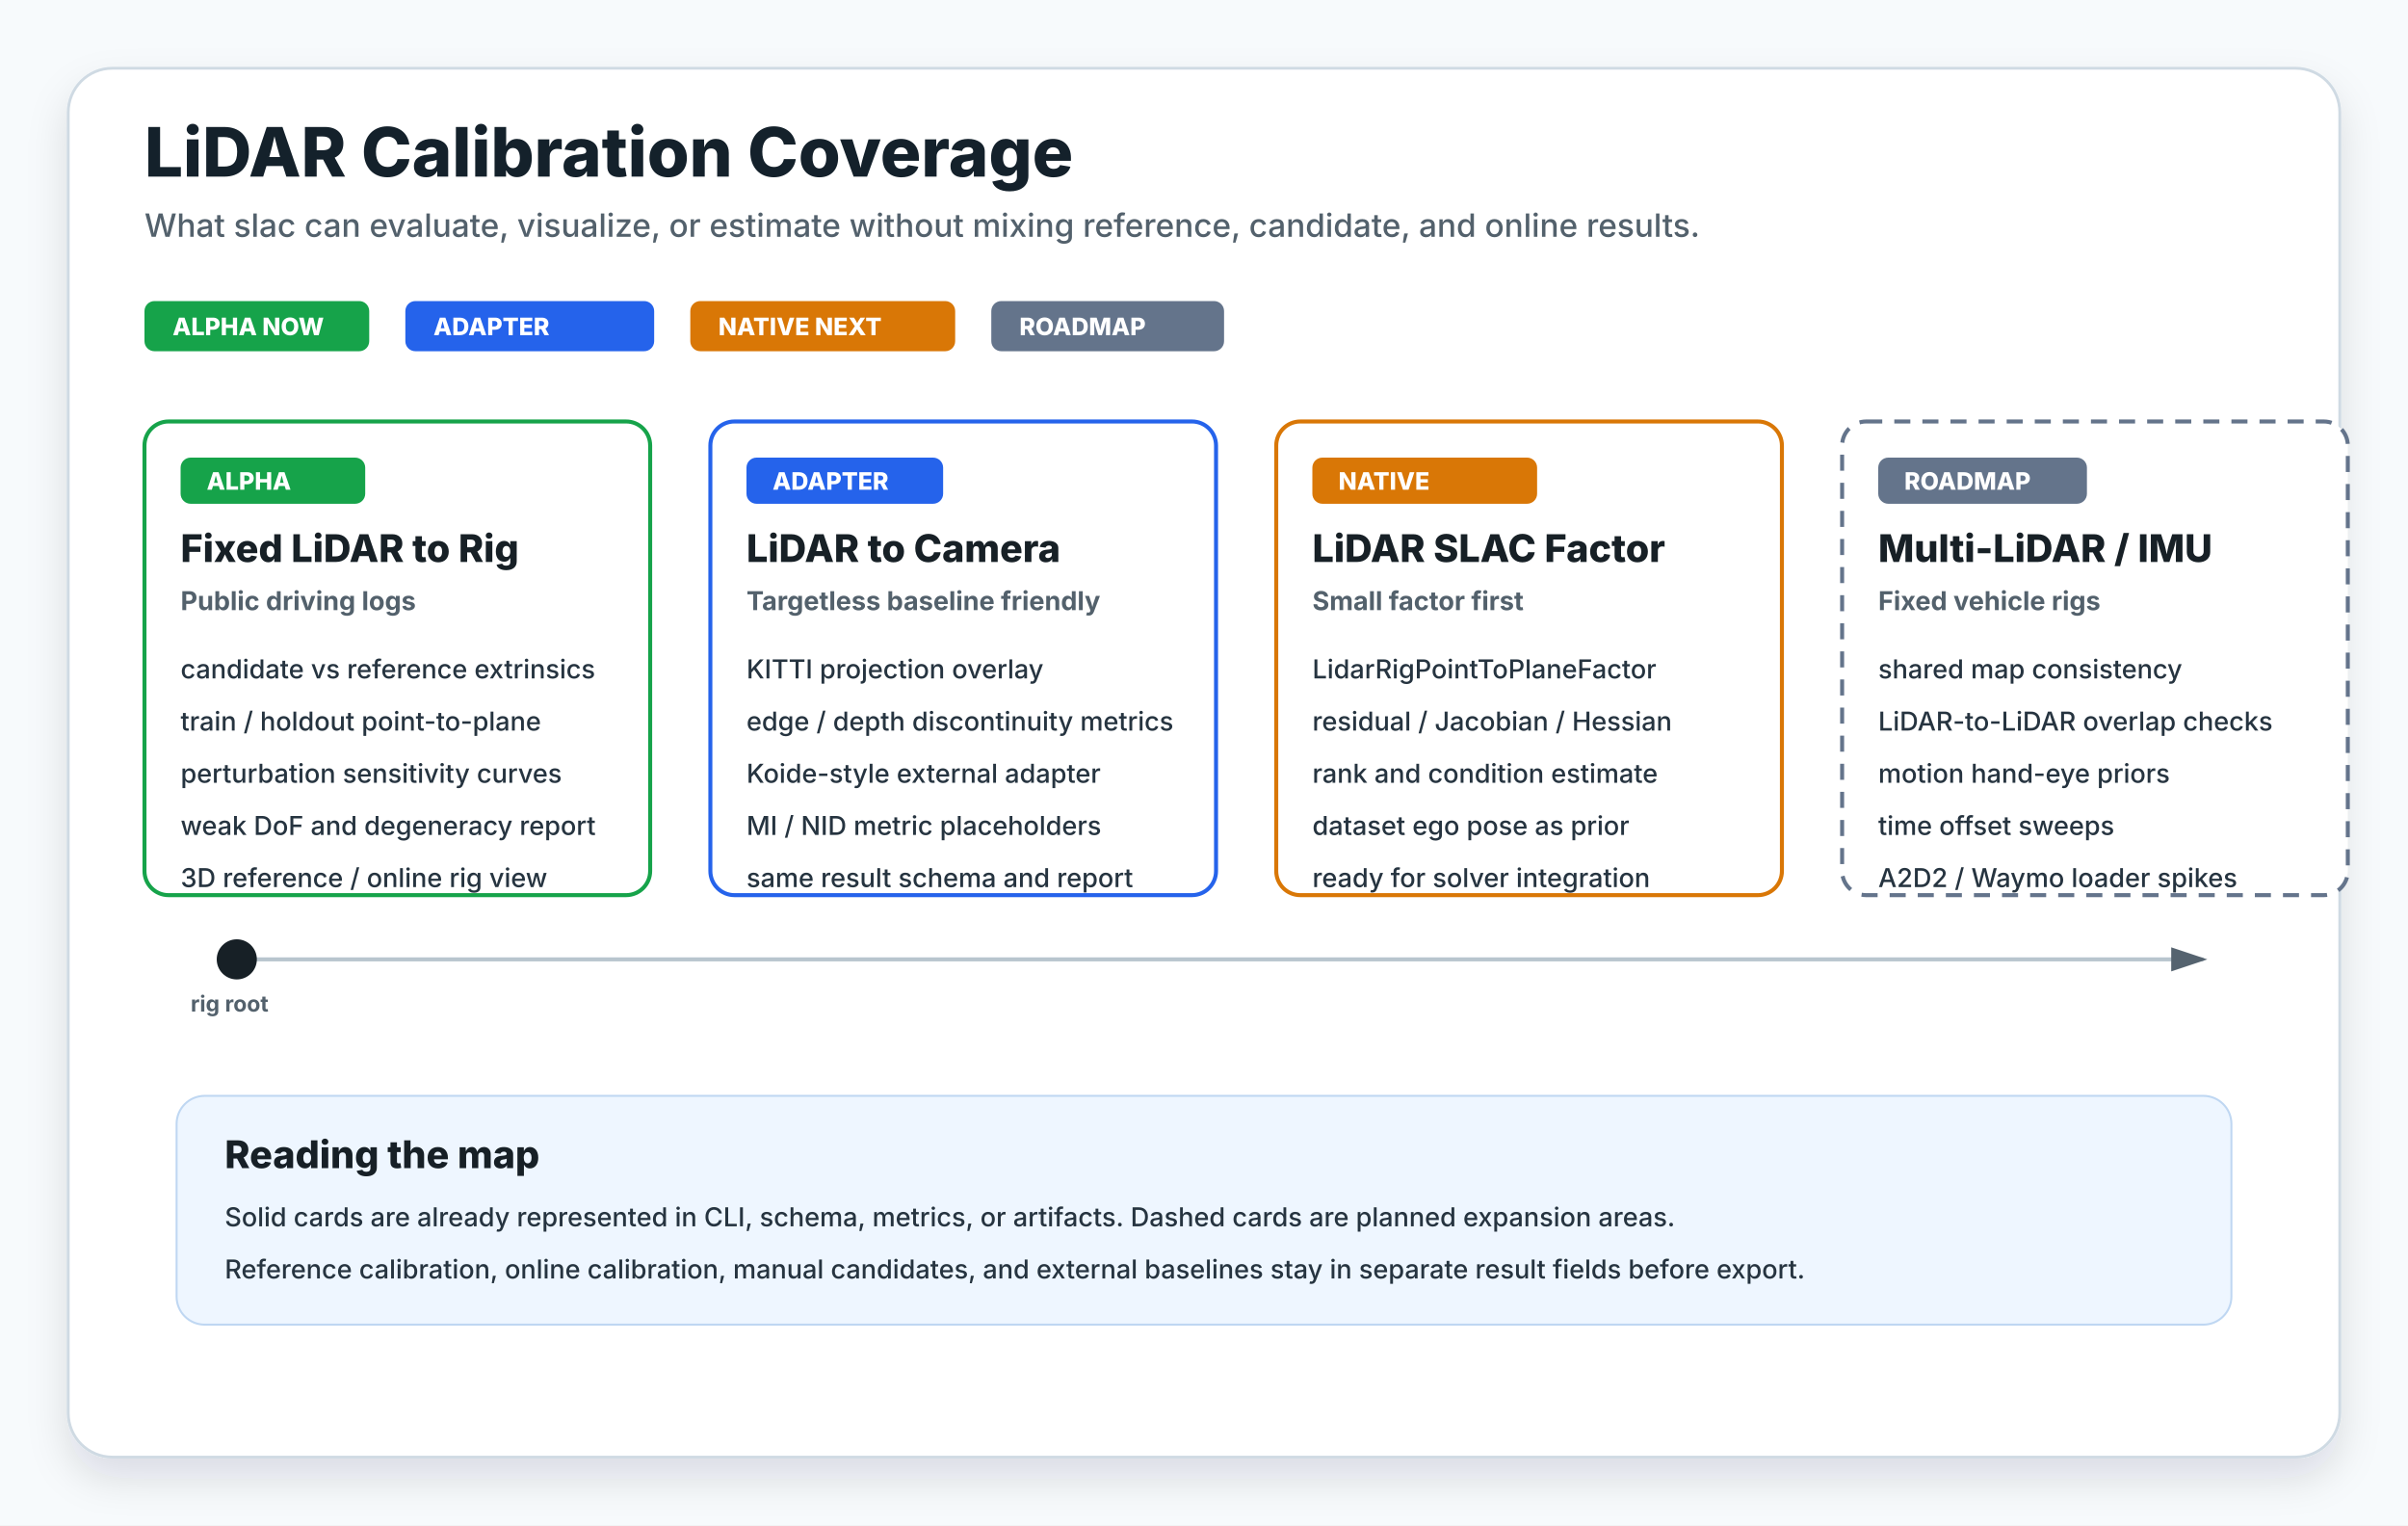
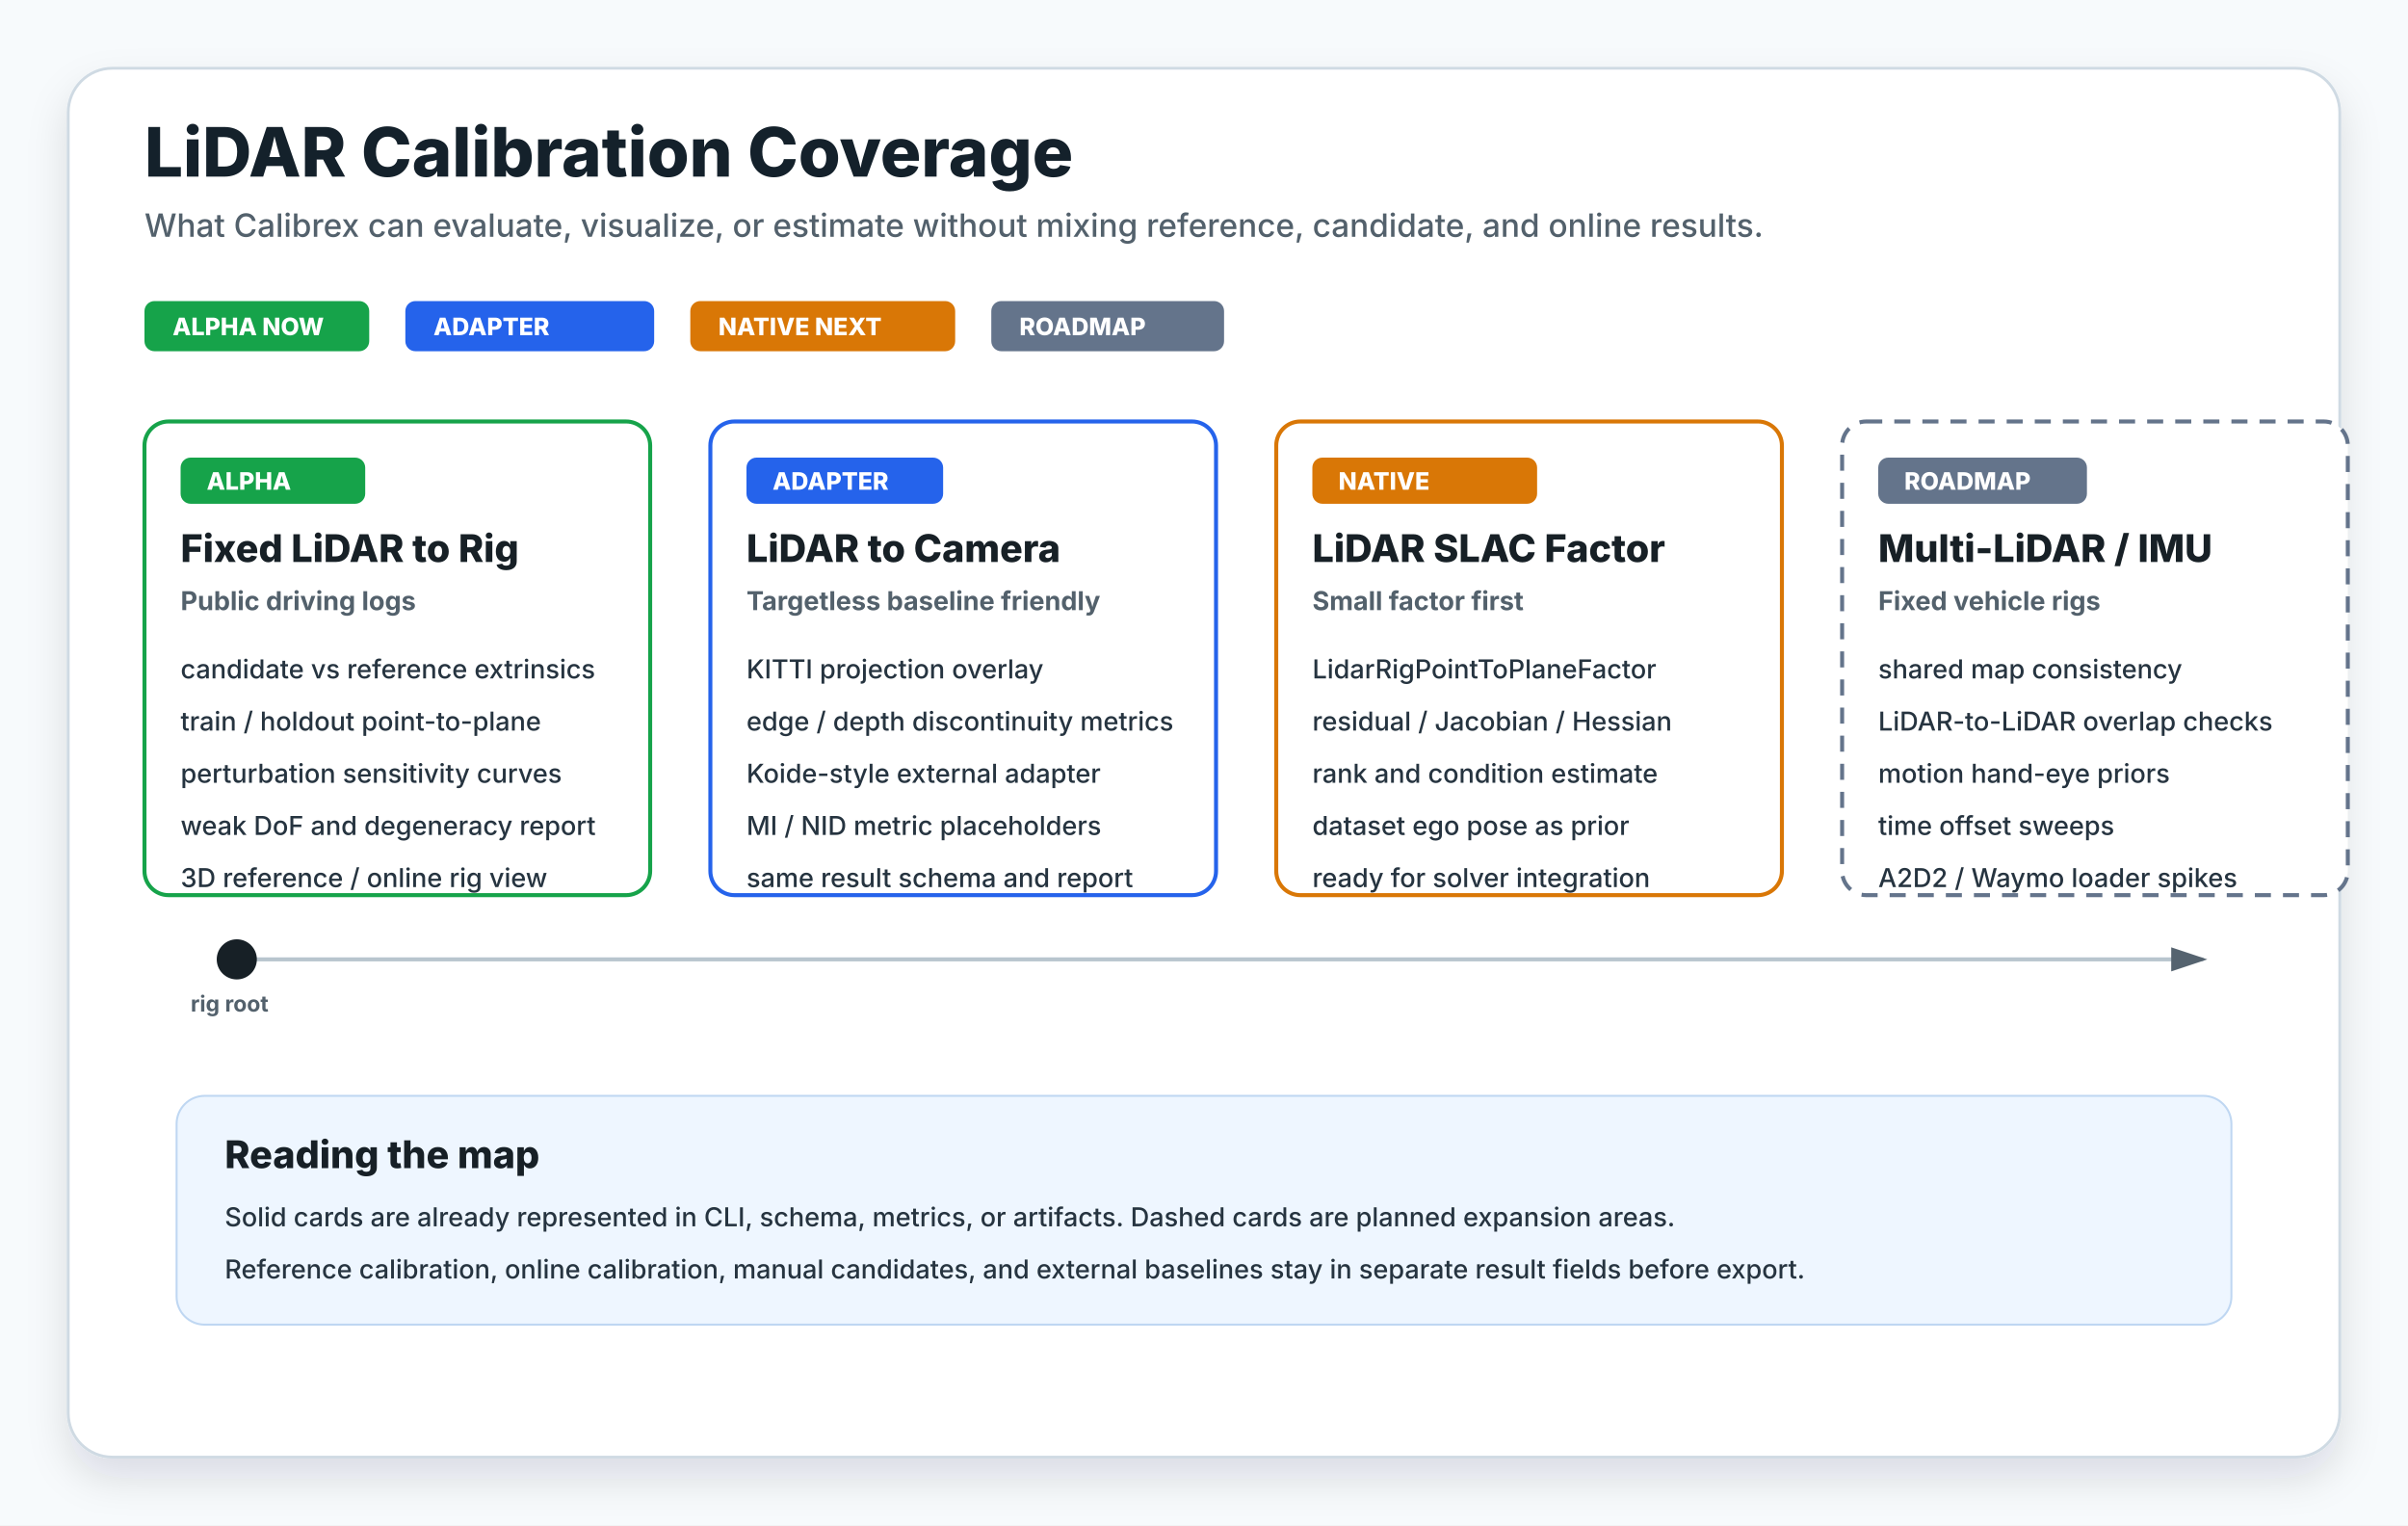
<svg xmlns="http://www.w3.org/2000/svg" viewBox="0 0 1200 760" role="img" aria-labelledby="title desc">
  <defs>
    <filter id="shadow" x="-20%" y="-20%" width="140%" height="140%">
      <feDropShadow dx="0" dy="10" stdDeviation="10" flood-color="#0f172a" flood-opacity="0.12" />
    </filter>
    <marker id="arrow" markerWidth="10" markerHeight="10" refX="8" refY="3" orient="auto" markerUnits="strokeWidth">
      <path d="M0,0 L0,6 L9,3 z" fill="#55636f" />
    </marker>
    <style>
      .bg { fill: #f7fafc; }
      .panel { fill: #ffffff; stroke: #cfdae3; stroke-width: 1.4; filter: url(#shadow); }
      .card { fill: #ffffff; stroke-width: 2; rx: 12; }
      .solid-green { stroke: #16a34a; }
      .solid-blue { stroke: #2563eb; }
      .solid-amber { stroke: #d97706; }
      .dash-slate { stroke: #64748b; stroke-dasharray: 8 6; }
      .dash-amber { stroke: #d97706; stroke-dasharray: 8 6; }
      .title { font: 800 34px system-ui, -apple-system, Segoe UI, sans-serif; fill: #14212b; }
      .subtitle { font: 500 16px system-ui, -apple-system, Segoe UI, sans-serif; fill: #53616c; }
      .label { font: 800 12px system-ui, -apple-system, Segoe UI, sans-serif; fill: #ffffff; }
      .card-title { font: 800 19px system-ui, -apple-system, Segoe UI, sans-serif; fill: #172026; }
      .card-subtitle { font: 700 13px system-ui, -apple-system, Segoe UI, sans-serif; fill: #53616c; }
      .item { font: 500 13px system-ui, -apple-system, Segoe UI, sans-serif; fill: #263440; }
      .small { font: 700 11px system-ui, -apple-system, Segoe UI, sans-serif; fill: #53616c; }
      .chip { rx: 5; }
      .axis { stroke: #b8c5ce; stroke-width: 2; marker-end: url(#arrow); }
      .root { fill: #172026; }
      .now { fill: #16a34a; }
      .adapter { fill: #2563eb; }
      .native { fill: #d97706; }
      .roadmap { fill: #64748b; }
    </style>
  </defs>
  <rect class="bg" width="1200" height="760" />
  <rect class="panel" x="34" y="34" width="1132" height="692" rx="22" />
  <text class="title" x="72" y="88">LiDAR Calibration Coverage</text>
-   <text class="subtitle" x="72" y="118">What slac can evaluate, visualize, or estimate without mixing reference, candidate, and online results.</text>
+   <text class="subtitle" x="72" y="118">What Calibrex can evaluate, visualize, or estimate without mixing reference, candidate, and online results.</text>
  <g transform="translate(72,150)">
    <rect class="chip now" x="0" y="0" width="112" height="25" />
    <text class="label" x="14" y="17">ALPHA NOW</text>
    <rect class="chip adapter" x="130" y="0" width="124" height="25" />
    <text class="label" x="144" y="17">ADAPTER</text>
    <rect class="chip native" x="272" y="0" width="132" height="25" />
    <text class="label" x="286" y="17">NATIVE NEXT</text>
    <rect class="chip roadmap" x="422" y="0" width="116" height="25" />
    <text class="label" x="436" y="17">ROADMAP</text>
  </g>
  <g transform="translate(72,210)">
    <line class="axis" x1="46" y1="268" x2="1026" y2="268" />
    <circle class="root" cx="46" cy="268" r="10" />
    <text class="small" x="23" y="294">rig root</text>
    <g transform="translate(0,0)">
      <rect class="card solid-green" x="0" y="0" width="252" height="236" rx="12" />
      <rect class="chip now" x="18" y="18" width="92" height="23" />
      <text class="label" x="31" y="34">ALPHA</text>
      <text class="card-title" x="18" y="70">Fixed LiDAR to Rig</text>
      <text class="card-subtitle" x="18" y="94">Public driving logs</text>
      <text class="item" x="18" y="128">candidate vs reference extrinsics</text>
      <text class="item" x="18" y="154">train / holdout point-to-plane</text>
      <text class="item" x="18" y="180">perturbation sensitivity curves</text>
      <text class="item" x="18" y="206">weak DoF and degeneracy report</text>
      <text class="item" x="18" y="232">3D reference / online rig view</text>
    </g>
    <g transform="translate(282,0)">
      <rect class="card solid-blue" x="0" y="0" width="252" height="236" rx="12" />
      <rect class="chip adapter" x="18" y="18" width="98" height="23" />
      <text class="label" x="31" y="34">ADAPTER</text>
      <text class="card-title" x="18" y="70">LiDAR to Camera</text>
      <text class="card-subtitle" x="18" y="94">Targetless baseline friendly</text>
      <text class="item" x="18" y="128">KITTI projection overlay</text>
      <text class="item" x="18" y="154">edge / depth discontinuity metrics</text>
      <text class="item" x="18" y="180">Koide-style external adapter</text>
      <text class="item" x="18" y="206">MI / NID metric placeholders</text>
      <text class="item" x="18" y="232">same result schema and report</text>
    </g>
    <g transform="translate(564,0)">
      <rect class="card solid-amber" x="0" y="0" width="252" height="236" rx="12" />
      <rect class="chip native" x="18" y="18" width="112" height="23" />
      <text class="label" x="31" y="34">NATIVE</text>
      <text class="card-title" x="18" y="70">LiDAR SLAC Factor</text>
      <text class="card-subtitle" x="18" y="94">Small factor first</text>
      <text class="item" x="18" y="128">LidarRigPointToPlaneFactor</text>
      <text class="item" x="18" y="154">residual / Jacobian / Hessian</text>
      <text class="item" x="18" y="180">rank and condition estimate</text>
      <text class="item" x="18" y="206">dataset ego pose as prior</text>
      <text class="item" x="18" y="232">ready for solver integration</text>
    </g>
    <g transform="translate(846,0)">
      <rect class="card dash-slate" x="0" y="0" width="252" height="236" rx="12" />
      <rect class="chip roadmap" x="18" y="18" width="104" height="23" />
      <text class="label" x="31" y="34">ROADMAP</text>
      <text class="card-title" x="18" y="70">Multi-LiDAR / IMU</text>
      <text class="card-subtitle" x="18" y="94">Fixed vehicle rigs</text>
      <text class="item" x="18" y="128">shared map consistency</text>
      <text class="item" x="18" y="154">LiDAR-to-LiDAR overlap checks</text>
      <text class="item" x="18" y="180">motion hand-eye priors</text>
      <text class="item" x="18" y="206">time offset sweeps</text>
      <text class="item" x="18" y="232">A2D2 / Waymo loader spikes</text>
    </g>
  </g>
  <g transform="translate(88,546)">
    <rect x="0" y="0" width="1024" height="114" rx="14" fill="#eef6ff" stroke="#bfd7f2" />
    <text class="card-title" x="24" y="36">Reading the map</text>
    <text class="item" x="24" y="65">Solid cards are already represented in CLI, schema, metrics, or artifacts. Dashed cards are planned expansion areas.</text>
    <text class="item" x="24" y="91">Reference calibration, online calibration, manual candidates, and external baselines stay in separate result fields before export.</text>
  </g>
</svg>
